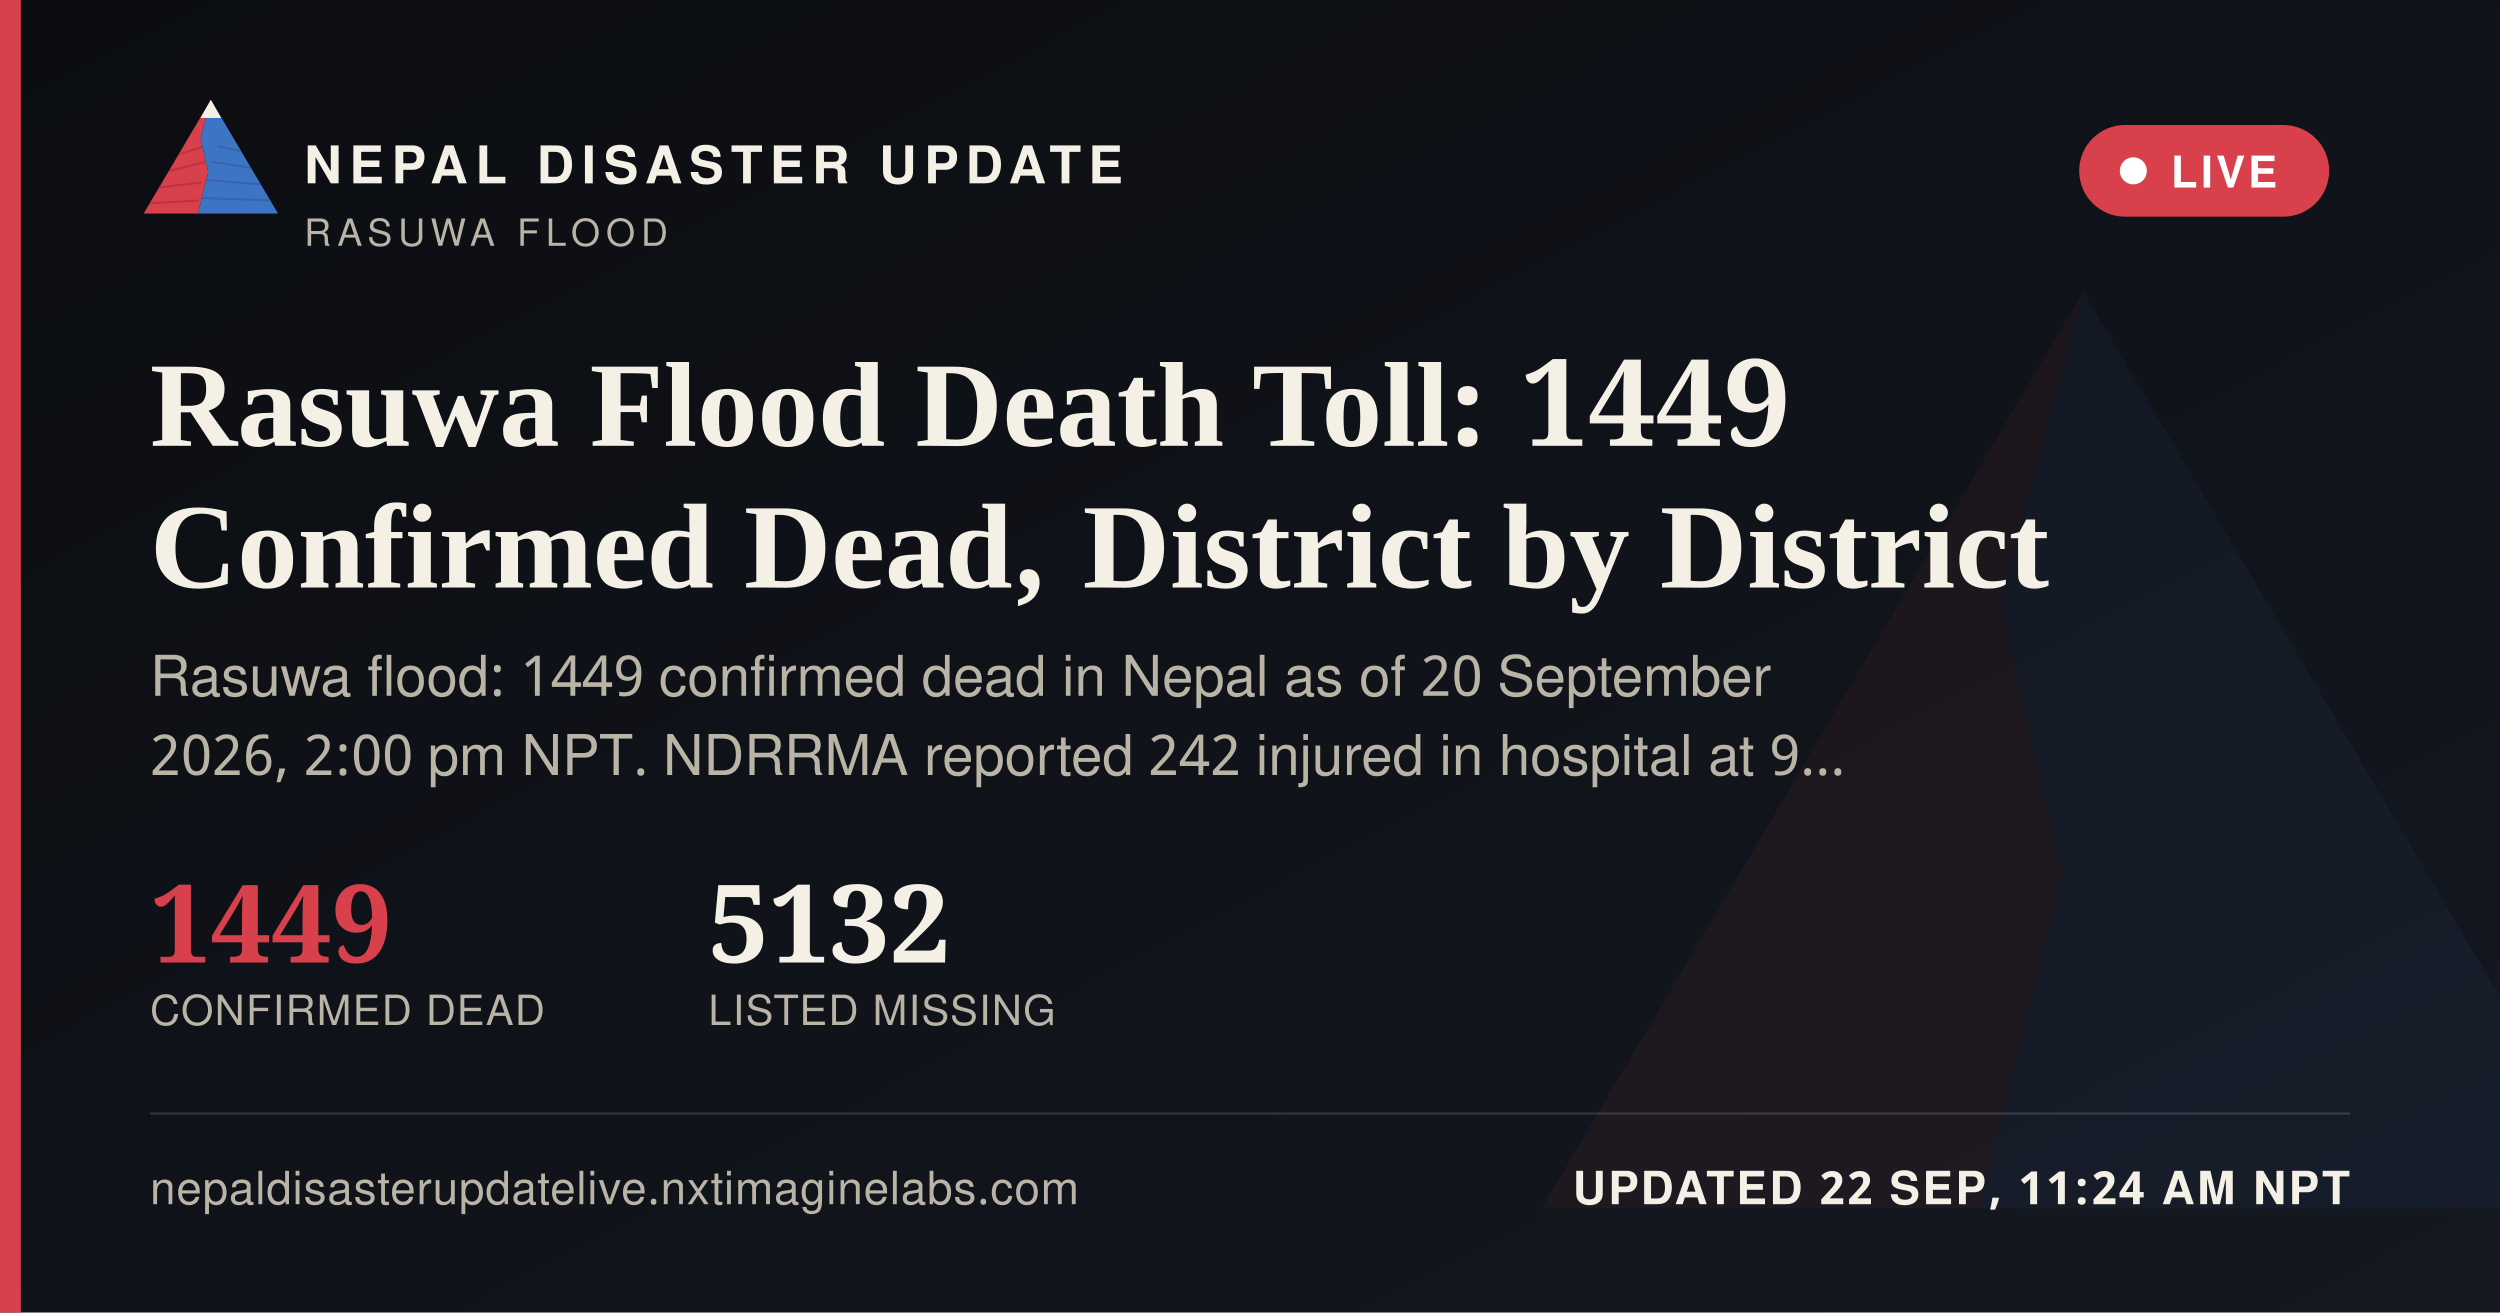
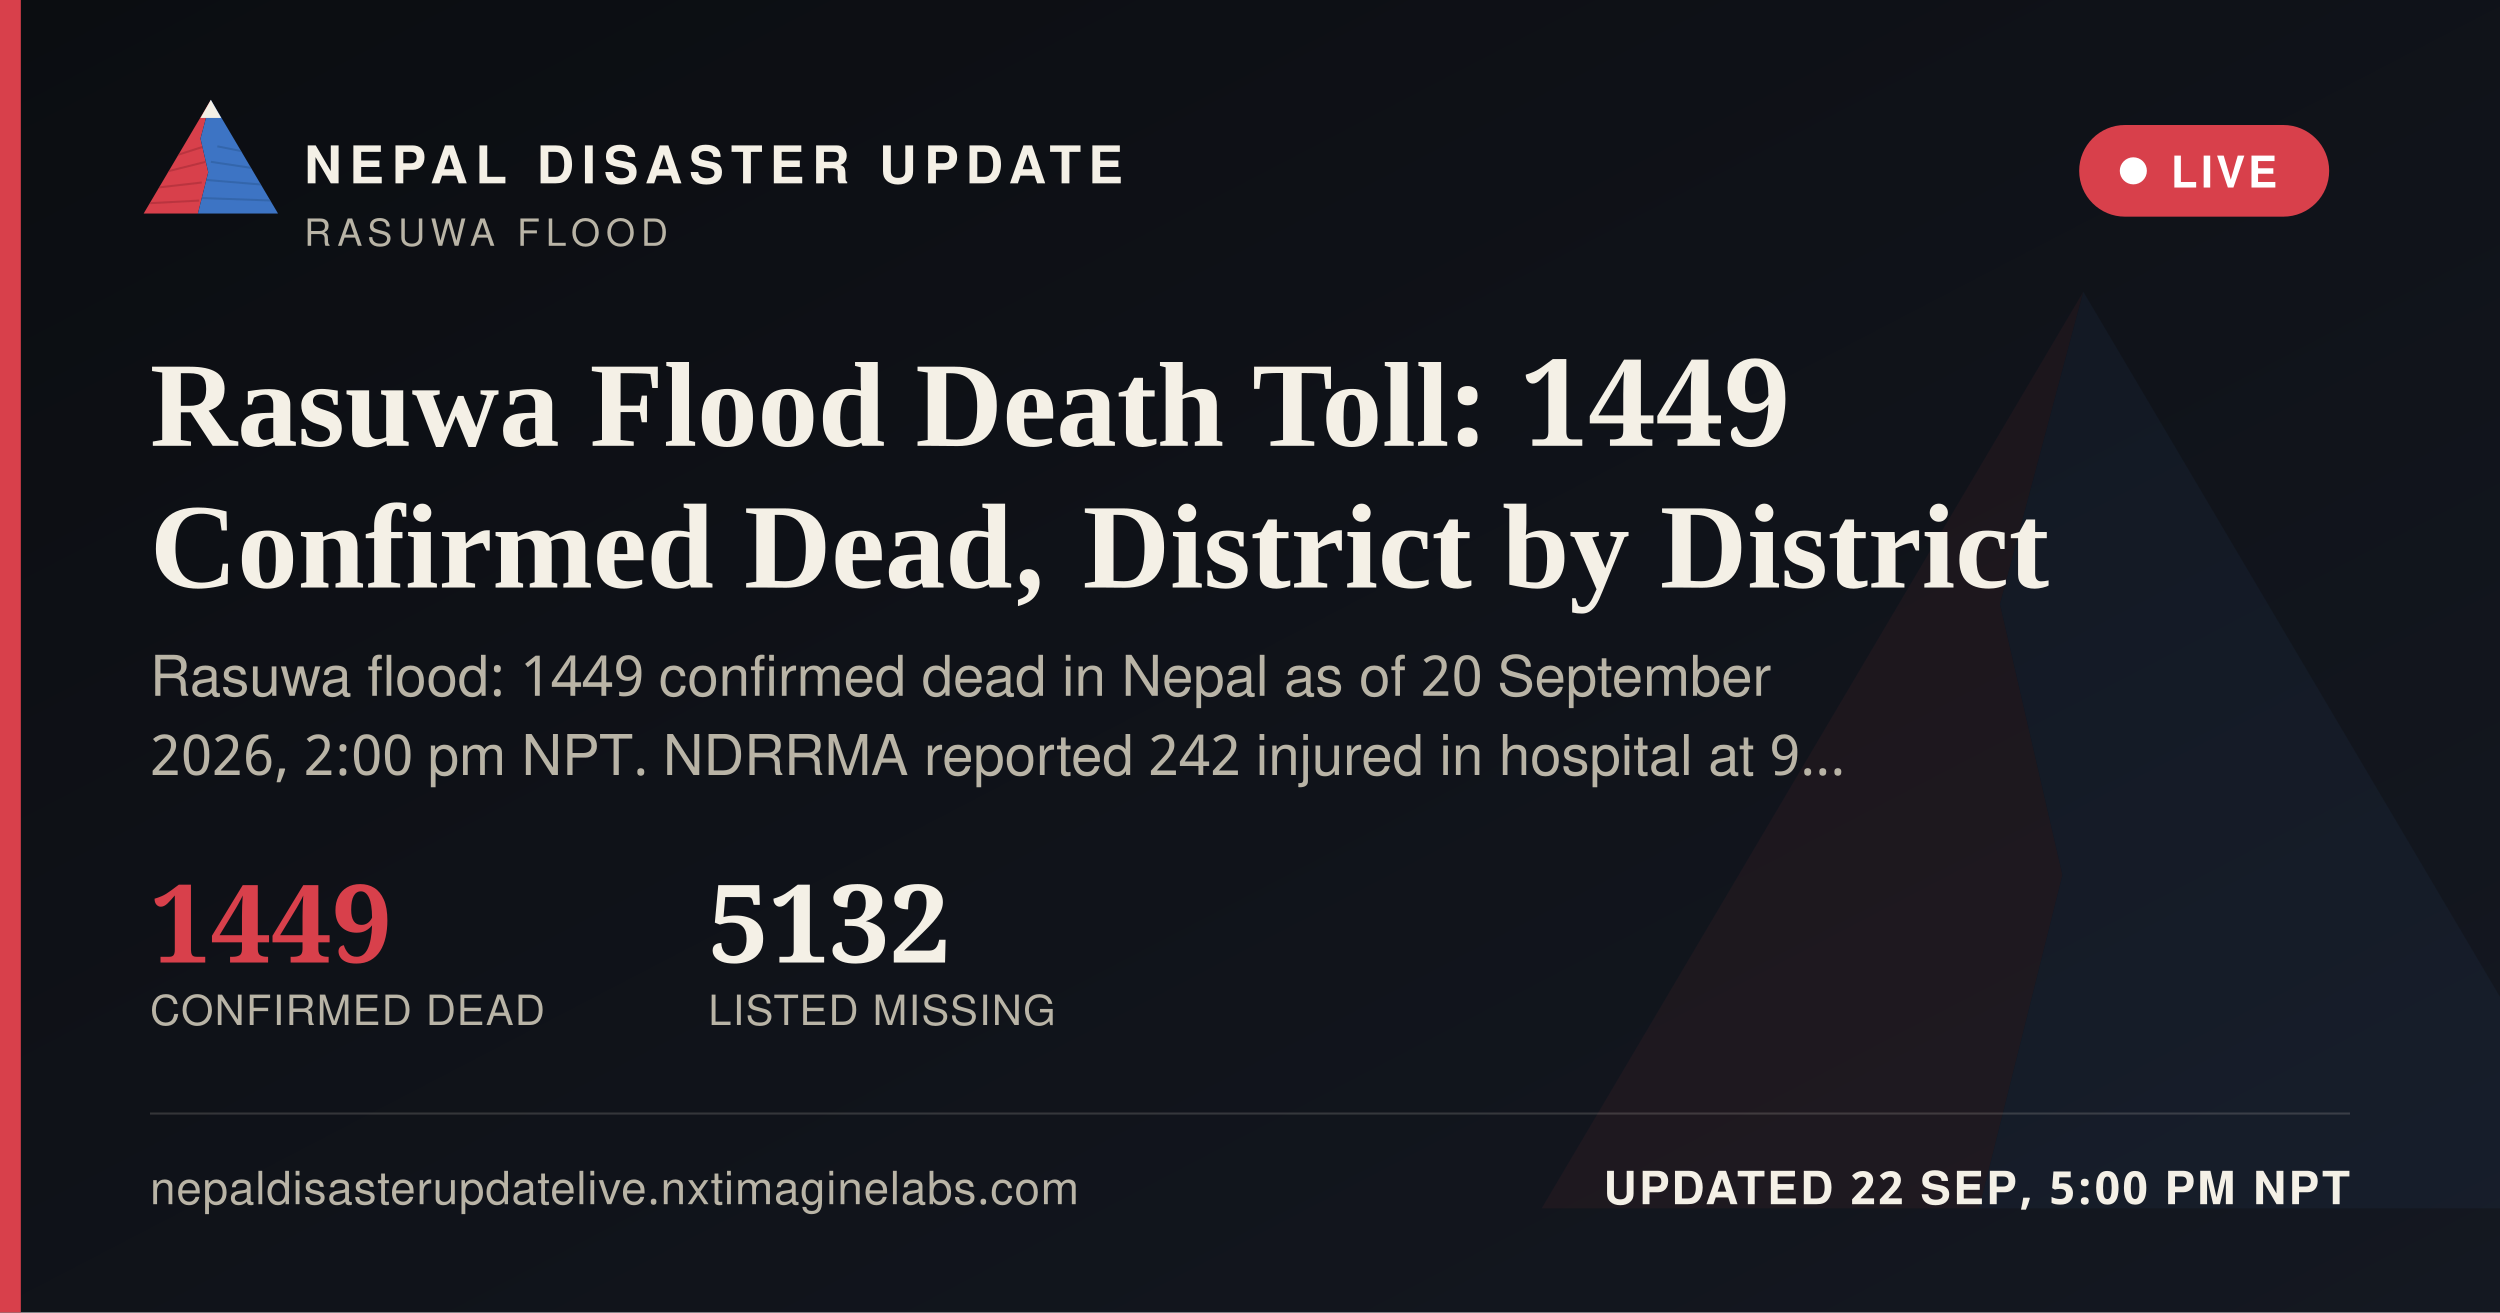
<svg xmlns="http://www.w3.org/2000/svg" width="1200" height="630" viewBox="0 0 1200 630">
  <defs>
    <linearGradient id="ogbg" x1="0" y1="0" x2="1" y2="1">
      <stop offset="0" stop-color="#0B0D11" />
      <stop offset="1" stop-color="#141821" />
    </linearGradient>
  </defs>
  <rect width="1200" height="630" fill="url(#ogbg)" />
  <g transform="translate(700,60) scale(5)" opacity="0.06">
    <polygon points="60,16 52,46 58,72 50,104 8,104" fill="#D8404B" />
    <polygon points="60,16 112,104 50,104 58,72 52,46" fill="#3D74C4" />
  </g>
  <rect x="0" y="0" width="10" height="630" fill="#D8404B" />
  <g transform="translate(64,38) scale(0.62)">
    <g>
      <defs>
        <clipPath id="ogLc">
          <polygon points="60,16 52,46 58,72 50,104 8,104" />
        </clipPath>
        <clipPath id="ogRc">
          <polygon points="60,16 112,104 50,104 58,72 52,46" />
        </clipPath>
      </defs>
      <polygon points="60,16 52,46 58,72 50,104 8,104" fill="#D8404B" />
      <g clip-path="url(#ogLc)" stroke="#A32A34" stroke-width="1.6" fill="none" opacity="0.55">
        <path d="M30,60 L55,52" />
        <path d="M24,72 L56,64" />
        <path d="M18,84 L53,80" />
        <path d="M13,96 L51,94" />
      </g>
      <polygon points="60,16 112,104 50,104 58,72 52,46" fill="#3D74C4" />
      <g clip-path="url(#ogRc)" stroke="#2A5793" stroke-width="1.6" fill="none" opacity="0.5">
        <path d="M65,52 L95,58" />
        <path d="M60,64 L100,70" />
        <path d="M56,78 L104,82" />
        <path d="M52,92 L108,94" />
      </g>
      <polygon points="60,16 52,30 68,30" fill="#F4F0E6" />
    </g>
  </g>
  <text x="146" y="88" font-family="'Public Sans', 'Noto Sans Devanagari', 'Helvetica Neue', Helvetica, Arial, sans-serif" font-size="25" font-weight="800" letter-spacing="3.6" fill="#F4F0E6">NEPAL DISASTER UPDATE</text>
  <text x="146" y="118" font-family="'Public Sans', 'Noto Sans Devanagari', 'Helvetica Neue', Helvetica, Arial, sans-serif" font-size="18" letter-spacing="2.8" fill="#B9B4A6">RASUWA FLOOD</text>
  <g>
    <rect x="998" y="60" width="120" height="44" rx="22" fill="#D8404B" stroke="none" />
    <circle cx="1024" cy="82" r="6.5" fill="#FFFFFF" />
    <text x="1042" y="90" font-family="'Public Sans', 'Noto Sans Devanagari', 'Helvetica Neue', Helvetica, Arial, sans-serif" font-size="21" font-weight="700" letter-spacing="1.6" fill="#FFFFFF">LIVE</text>
  </g>
  <text x="72" y="214" font-family="Newsreader, 'Noto Serif Devanagari', Georgia, 'Times New Roman', serif" font-size="58" font-weight="600" fill="#F4F0E6">Rasuwa Flood Death Toll: 1449</text>
  <text x="72" y="282" font-family="Newsreader, 'Noto Serif Devanagari', Georgia, 'Times New Roman', serif" font-size="58" font-weight="600" fill="#F4F0E6">Confirmed Dead, District by District</text>
  <text x="72" y="334" font-family="'Public Sans', 'Noto Sans Devanagari', 'Helvetica Neue', Helvetica, Arial, sans-serif" font-size="27" fill="#B9B4A6">Rasuwa flood: 1449 confirmed dead in Nepal as of 20 September</text>
  <text x="72" y="372" font-family="'Public Sans', 'Noto Sans Devanagari', 'Helvetica Neue', Helvetica, Arial, sans-serif" font-size="27" fill="#B9B4A6">2026, 2:00 pm NPT. NDRRMA reported 242 injured in hospital at 9…</text>
  <g transform="translate(72,462)">
    <text x="0" y="0" font-family="Newsreader, 'Noto Serif Devanagari', Georgia, 'Times New Roman', serif" font-size="52" font-weight="600" fill="#D8404B">1449</text>
    <text x="0" y="30" font-family="'Public Sans', 'Noto Sans Devanagari', 'Helvetica Neue', Helvetica, Arial, sans-serif" font-size="20" letter-spacing="0.6" fill="#B9B4A6">CONFIRMED DEAD</text>
    <text x="268" y="0" font-family="Newsreader, 'Noto Serif Devanagari', Georgia, 'Times New Roman', serif" font-size="52" font-weight="600" fill="#F4F0E6">5132</text>
    <text x="268" y="30" font-family="'Public Sans', 'Noto Sans Devanagari', 'Helvetica Neue', Helvetica, Arial, sans-serif" font-size="20" letter-spacing="0.6" fill="#B9B4A6">LISTED MISSING</text>
  </g>
  <rect x="72" y="534" width="1056" height="1" fill="rgba(244,240,230,0.16)" />
  <text x="72" y="578" font-family="'Public Sans', 'Noto Sans Devanagari', 'Helvetica Neue', Helvetica, Arial, sans-serif" font-size="22" fill="#B9B4A6" letter-spacing="0.4">nepaldisasterupdatelive.nxtimaginelabs.com</text>
-   <text x="1128" y="578" text-anchor="end" font-family="'Public Sans', 'Noto Sans Devanagari', 'Helvetica Neue', Helvetica, Arial, sans-serif" font-size="22" font-weight="700" letter-spacing="1.2" fill="#F4F0E6">UPDATED 22 SEP, 11:24 AM NPT</text>
+   <text x="1128" y="578" text-anchor="end" font-family="'Public Sans', 'Noto Sans Devanagari', 'Helvetica Neue', Helvetica, Arial, sans-serif" font-size="22" font-weight="700" letter-spacing="1.2" fill="#F4F0E6">UPDATED 22 SEP, 5:00 PM NPT</text>
</svg>
